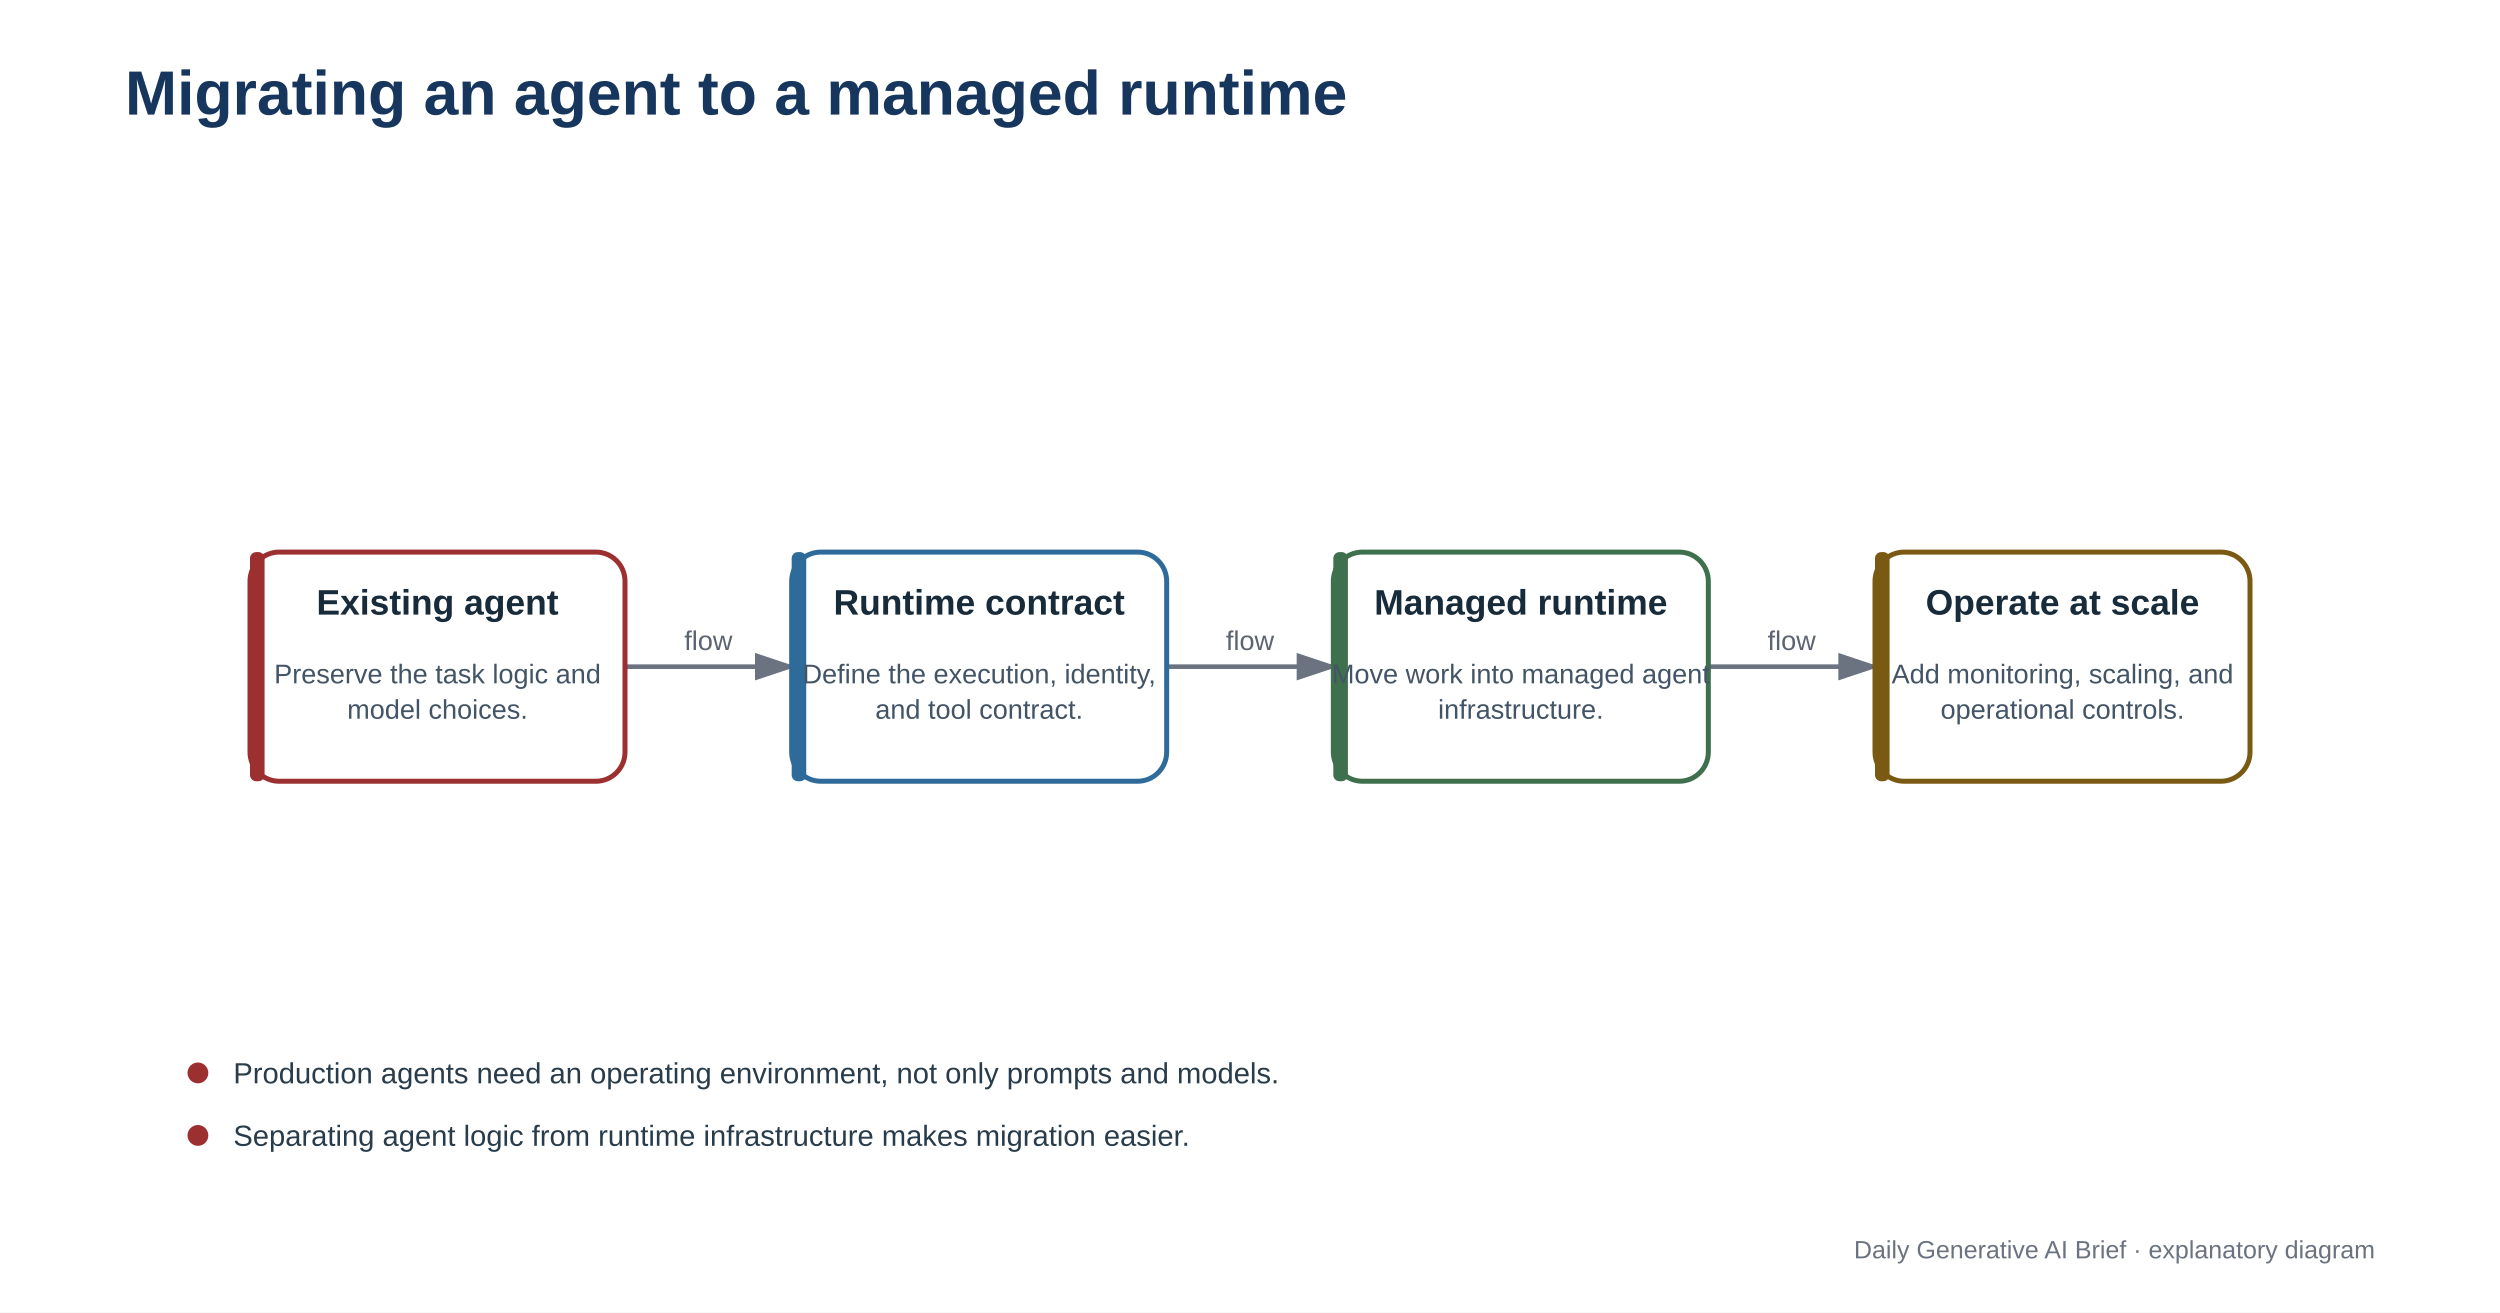
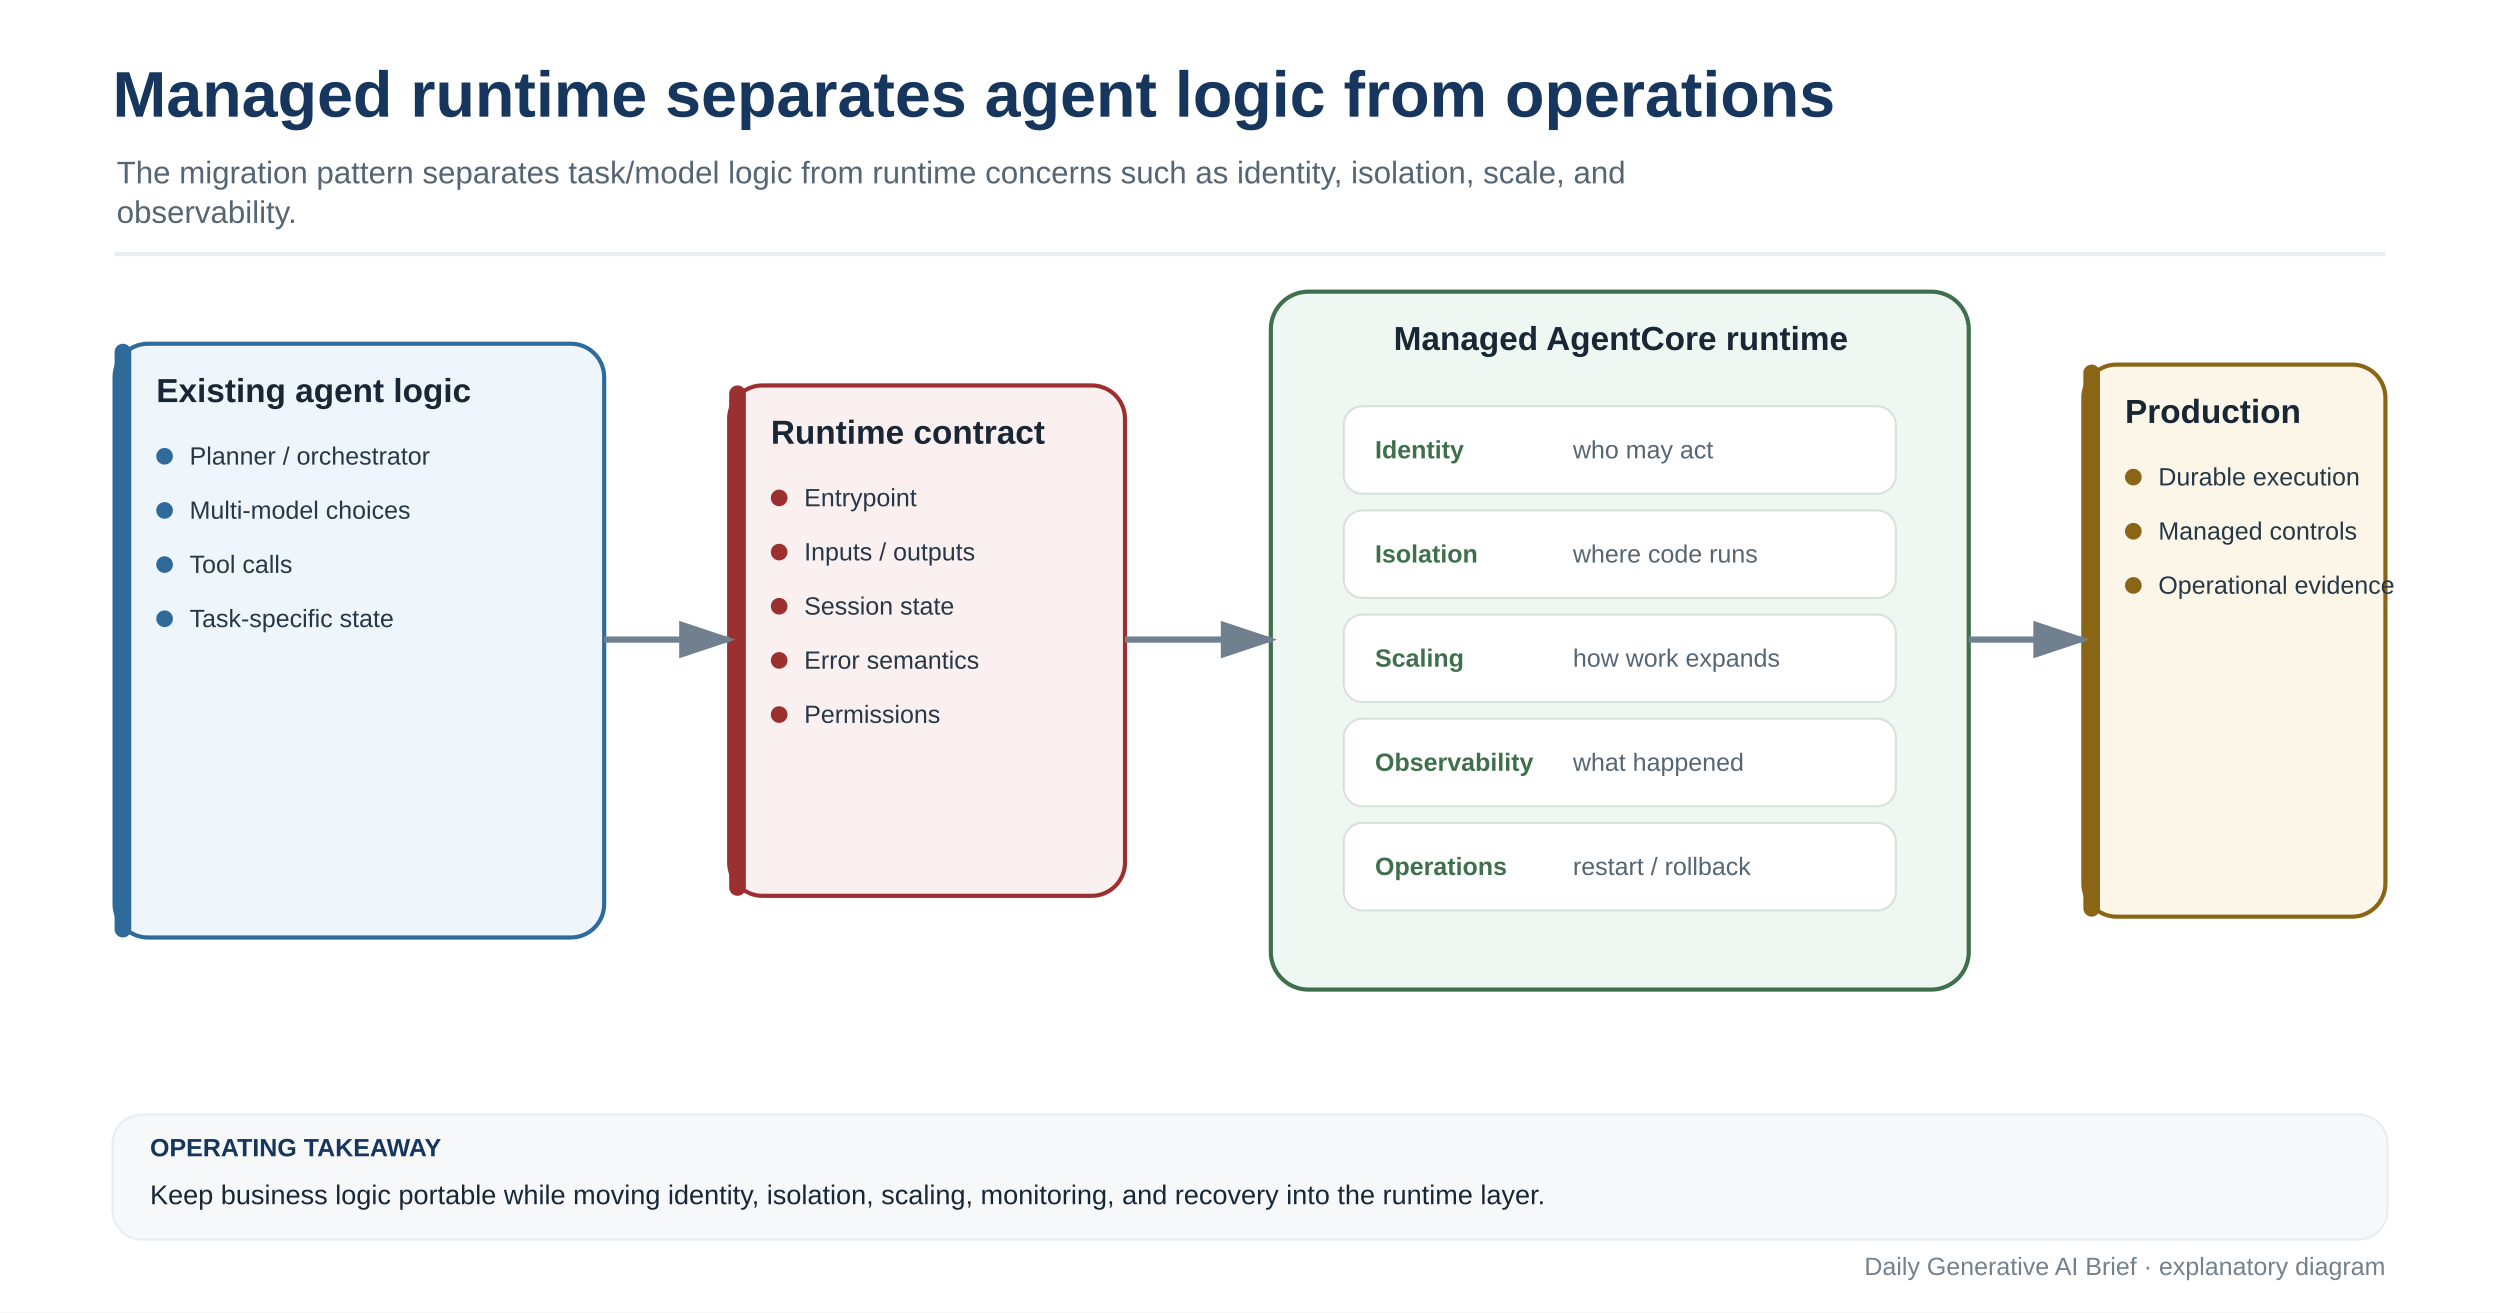
- <svg xmlns="http://www.w3.org/2000/svg" width="1200" height="630" viewBox="0 0 1200 630" role="img" aria-label="Four-step diagram showing an existing agent, a runtime contract, managed AgentCore execution, and operational controls at scale.">
+ <svg xmlns="http://www.w3.org/2000/svg" width="1200" height="630" viewBox="0 0 1200 630" role="img" aria-label="Detailed managed-runtime migration diagram separating existing agent logic, runtime contract, AgentCore operational services, and production outcomes.">
  <rect width="1200" height="630" fill="#ffffff" />
  <defs>
    <marker id="arrow" markerWidth="10" markerHeight="10" refX="8" refY="3" orient="auto">
-       <path d="M0,0 L0,6 L9,3 z" fill="#6b7280" />
+       <path d="M0,0 L0,6 L9,3 z" fill="#71808e" />
    </marker>
  </defs>
-   <text x="60" y="55" text-anchor="start" font-family="Arial,Helvetica,sans-serif" font-size="30" font-weight="700" fill="#17365d">Migrating an agent to a managed runtime</text>
-   <path d="M300.0,320.0 L380.0,320.0" stroke="#6b7280" stroke-width="2.2" fill="none" marker-end="url(#arrow)" />
-   <text x="340" y="312" text-anchor="middle" font-family="Arial,Helvetica,sans-serif" font-size="13" font-weight="400" fill="#5b6470">flow</text>
-   <path d="M560.0,320.0 L640.0,320.0" stroke="#6b7280" stroke-width="2.2" fill="none" marker-end="url(#arrow)" />
-   <text x="600" y="312" text-anchor="middle" font-family="Arial,Helvetica,sans-serif" font-size="13" font-weight="400" fill="#5b6470">flow</text>
-   <path d="M820.0,320.0 L900.0,320.0" stroke="#6b7280" stroke-width="2.2" fill="none" marker-end="url(#arrow)" />
-   <text x="860" y="312" text-anchor="middle" font-family="Arial,Helvetica,sans-serif" font-size="13" font-weight="400" fill="#5b6470">flow</text>
+   <text x="54" y="56" font-family="Arial,Helvetica,sans-serif" font-size="31" font-weight="700" fill="#17365d">Managed runtime separates agent logic from operations</text>
+   <text x="56" y="88" text-anchor="start" font-family="Arial,Helvetica,sans-serif" font-size="15" font-weight="400" fill="#566573">The migration pattern separates task/model logic from runtime concerns such as identity, isolation, scale, and</text>
+   <text x="56" y="107" text-anchor="start" font-family="Arial,Helvetica,sans-serif" font-size="15" font-weight="400" fill="#566573">observability.</text>
+   <line x1="55" y1="122" x2="1145" y2="122" stroke="#e7edf2" stroke-width="2" />
  <g>
-     <rect x="120" y="265" width="180" height="110" rx="14" fill="#ffffff" stroke="#9c2f2f" stroke-width="2.4" />
-     <rect x="120" y="265" width="7" height="110" rx="3" fill="#9c2f2f" />
-     <text x="210" y="295" text-anchor="middle" font-family="Arial,Helvetica,sans-serif" font-size="17" font-weight="700" fill="#172b3a">Existing agent</text>
-     <text x="210" y="328" text-anchor="middle" font-family="Arial,Helvetica,sans-serif" font-size="13" font-weight="400" fill="#425466">Preserve the task logic and</text>
-     <text x="210" y="345" text-anchor="middle" font-family="Arial,Helvetica,sans-serif" font-size="13" font-weight="400" fill="#425466">model choices.</text>
+     <rect x="55" y="165" width="235" height="285" rx="16" fill="#eef5fb" stroke="#2f6b9a" stroke-width="2" />
+     <rect x="55" y="165" width="8" height="285" rx="4" fill="#2f6b9a" />
+     <text x="75" y="193" text-anchor="start" font-family="Arial,Helvetica,sans-serif" font-size="16" font-weight="700" fill="#182635">Existing agent logic</text>
+     <circle cx="79" cy="219" r="4" fill="#2f6b9a" />
+     <text x="91" y="223" text-anchor="start" font-family="Arial,Helvetica,sans-serif" font-size="12" font-weight="400" fill="#263746">Planner / orchestrator</text>
+     <circle cx="79" cy="245" r="4" fill="#2f6b9a" />
+     <text x="91" y="249" text-anchor="start" font-family="Arial,Helvetica,sans-serif" font-size="12" font-weight="400" fill="#263746">Multi-model choices</text>
+     <circle cx="79" cy="271" r="4" fill="#2f6b9a" />
+     <text x="91" y="275" text-anchor="start" font-family="Arial,Helvetica,sans-serif" font-size="12" font-weight="400" fill="#263746">Tool calls</text>
+     <circle cx="79" cy="297" r="4" fill="#2f6b9a" />
+     <text x="91" y="301" text-anchor="start" font-family="Arial,Helvetica,sans-serif" font-size="12" font-weight="400" fill="#263746">Task-specific state</text>
  </g>
  <g>
-     <rect x="380" y="265" width="180" height="110" rx="14" fill="#ffffff" stroke="#2f6b9a" stroke-width="2.4" />
-     <rect x="380" y="265" width="7" height="110" rx="3" fill="#2f6b9a" />
-     <text x="470" y="295" text-anchor="middle" font-family="Arial,Helvetica,sans-serif" font-size="17" font-weight="700" fill="#172b3a">Runtime contract</text>
-     <text x="470" y="328" text-anchor="middle" font-family="Arial,Helvetica,sans-serif" font-size="13" font-weight="400" fill="#425466">Define the execution, identity,</text>
-     <text x="470" y="345" text-anchor="middle" font-family="Arial,Helvetica,sans-serif" font-size="13" font-weight="400" fill="#425466">and tool contract.</text>
+     <rect x="350" y="185" width="190" height="245" rx="16" fill="#fbf0f0" stroke="#9c2f2f" stroke-width="2" />
+     <rect x="350" y="185" width="8" height="245" rx="4" fill="#9c2f2f" />
+     <text x="370" y="213" text-anchor="start" font-family="Arial,Helvetica,sans-serif" font-size="16" font-weight="700" fill="#182635">Runtime contract</text>
+     <circle cx="374" cy="239" r="4" fill="#9c2f2f" />
+     <text x="386" y="243" text-anchor="start" font-family="Arial,Helvetica,sans-serif" font-size="12" font-weight="400" fill="#263746">Entrypoint</text>
+     <circle cx="374" cy="265" r="4" fill="#9c2f2f" />
+     <text x="386" y="269" text-anchor="start" font-family="Arial,Helvetica,sans-serif" font-size="12" font-weight="400" fill="#263746">Inputs / outputs</text>
+     <circle cx="374" cy="291" r="4" fill="#9c2f2f" />
+     <text x="386" y="295" text-anchor="start" font-family="Arial,Helvetica,sans-serif" font-size="12" font-weight="400" fill="#263746">Session state</text>
+     <circle cx="374" cy="317" r="4" fill="#9c2f2f" />
+     <text x="386" y="321" text-anchor="start" font-family="Arial,Helvetica,sans-serif" font-size="12" font-weight="400" fill="#263746">Error semantics</text>
+     <circle cx="374" cy="343" r="4" fill="#9c2f2f" />
+     <text x="386" y="347" text-anchor="start" font-family="Arial,Helvetica,sans-serif" font-size="12" font-weight="400" fill="#263746">Permissions</text>
  </g>
  <g>
-     <rect x="640" y="265" width="180" height="110" rx="14" fill="#ffffff" stroke="#3f704d" stroke-width="2.4" />
-     <rect x="640" y="265" width="7" height="110" rx="3" fill="#3f704d" />
-     <text x="730" y="295" text-anchor="middle" font-family="Arial,Helvetica,sans-serif" font-size="17" font-weight="700" fill="#172b3a">Managed runtime</text>
-     <text x="730" y="328" text-anchor="middle" font-family="Arial,Helvetica,sans-serif" font-size="13" font-weight="400" fill="#425466">Move work into managed agent</text>
-     <text x="730" y="345" text-anchor="middle" font-family="Arial,Helvetica,sans-serif" font-size="13" font-weight="400" fill="#425466">infrastructure.</text>
+     <rect x="610" y="140" width="335" height="335" rx="18" fill="#eef7f1" stroke="#3f704d" stroke-width="2" />
+     <text x="778" y="168" text-anchor="middle" font-family="Arial,Helvetica,sans-serif" font-size="16" font-weight="700" fill="#182635">Managed AgentCore runtime</text>
+     <rect x="645" y="195" width="265" height="42" rx="9" fill="#ffffff" stroke="#d7e2da" />
+     <text x="660" y="220" font-family="Arial,Helvetica,sans-serif" font-size="12" font-weight="700" fill="#3f704d">Identity</text>
+     <text x="755" y="220" font-family="Arial,Helvetica,sans-serif" font-size="12" fill="#566573">who may act</text>
+     <rect x="645" y="245" width="265" height="42" rx="9" fill="#ffffff" stroke="#d7e2da" />
+     <text x="660" y="270" font-family="Arial,Helvetica,sans-serif" font-size="12" font-weight="700" fill="#3f704d">Isolation</text>
+     <text x="755" y="270" font-family="Arial,Helvetica,sans-serif" font-size="12" fill="#566573">where code runs</text>
+     <rect x="645" y="295" width="265" height="42" rx="9" fill="#ffffff" stroke="#d7e2da" />
+     <text x="660" y="320" font-family="Arial,Helvetica,sans-serif" font-size="12" font-weight="700" fill="#3f704d">Scaling</text>
+     <text x="755" y="320" font-family="Arial,Helvetica,sans-serif" font-size="12" fill="#566573">how work expands</text>
+     <rect x="645" y="345" width="265" height="42" rx="9" fill="#ffffff" stroke="#d7e2da" />
+     <text x="660" y="370" font-family="Arial,Helvetica,sans-serif" font-size="12" font-weight="700" fill="#3f704d">Observability</text>
+     <text x="755" y="370" font-family="Arial,Helvetica,sans-serif" font-size="12" fill="#566573">what happened</text>
+     <rect x="645" y="395" width="265" height="42" rx="9" fill="#ffffff" stroke="#d7e2da" />
+     <text x="660" y="420" font-family="Arial,Helvetica,sans-serif" font-size="12" font-weight="700" fill="#3f704d">Operations</text>
+     <text x="755" y="420" font-family="Arial,Helvetica,sans-serif" font-size="12" fill="#566573">restart / rollback</text>
  </g>
  <g>
-     <rect x="900" y="265" width="180" height="110" rx="14" fill="#ffffff" stroke="#7a5a13" stroke-width="2.4" />
-     <rect x="900" y="265" width="7" height="110" rx="3" fill="#7a5a13" />
-     <text x="990" y="295" text-anchor="middle" font-family="Arial,Helvetica,sans-serif" font-size="17" font-weight="700" fill="#172b3a">Operate at scale</text>
-     <text x="990" y="328" text-anchor="middle" font-family="Arial,Helvetica,sans-serif" font-size="13" font-weight="400" fill="#425466">Add monitoring, scaling, and</text>
-     <text x="990" y="345" text-anchor="middle" font-family="Arial,Helvetica,sans-serif" font-size="13" font-weight="400" fill="#425466">operational controls.</text>
+     <rect x="1000" y="175" width="145" height="265" rx="16" fill="#fbf6e8" stroke="#8a6516" stroke-width="2" />
+     <rect x="1000" y="175" width="8" height="265" rx="4" fill="#8a6516" />
+     <text x="1020" y="203" text-anchor="start" font-family="Arial,Helvetica,sans-serif" font-size="16" font-weight="700" fill="#182635">Production</text>
+     <circle cx="1024" cy="229" r="4" fill="#8a6516" />
+     <text x="1036" y="233" text-anchor="start" font-family="Arial,Helvetica,sans-serif" font-size="12" font-weight="400" fill="#263746">Durable execution</text>
+     <circle cx="1024" cy="255" r="4" fill="#8a6516" />
+     <text x="1036" y="259" text-anchor="start" font-family="Arial,Helvetica,sans-serif" font-size="12" font-weight="400" fill="#263746">Managed controls</text>
+     <circle cx="1024" cy="281" r="4" fill="#8a6516" />
+     <text x="1036" y="285" text-anchor="start" font-family="Arial,Helvetica,sans-serif" font-size="12" font-weight="400" fill="#263746">Operational evidence</text>
  </g>
-   <circle cx="95" cy="515" r="5" fill="#9c2f2f" />
-   <text x="112" y="520" text-anchor="start" font-family="Arial,Helvetica,sans-serif" font-size="14" font-weight="400" fill="#283c4b">Production agents need an operating environment, not only prompts and models.</text>
-   <circle cx="95" cy="545" r="5" fill="#9c2f2f" />
-   <text x="112" y="550" text-anchor="start" font-family="Arial,Helvetica,sans-serif" font-size="14" font-weight="400" fill="#283c4b">Separating agent logic from runtime infrastructure makes migration easier.</text>
-   <text x="1140" y="604" text-anchor="end" font-family="Arial,Helvetica,sans-serif" font-size="12" fill="#6b7280">Daily Generative AI Brief · explanatory diagram</text>
+   <path d="M290,307 L350,307" stroke="#71808e" stroke-width="3" fill="none" marker-end="url(#arrow)" />
+   <path d="M540,307 L610,307" stroke="#71808e" stroke-width="3" fill="none" marker-end="url(#arrow)" />
+   <path d="M945,307 L1000,307" stroke="#71808e" stroke-width="3" fill="none" marker-end="url(#arrow)" />
+   <rect x="54" y="535" width="1092" height="60" rx="14" fill="#f6f8fa" stroke="#e7edf2" />
+   <text x="72" y="555" font-family="Arial,Helvetica,sans-serif" font-size="12" font-weight="700" fill="#17365d">OPERATING TAKEAWAY</text>
+   <text x="72" y="578" text-anchor="start" font-family="Arial,Helvetica,sans-serif" font-size="13" font-weight="400" fill="#182635">Keep business logic portable while moving identity, isolation, scaling, monitoring, and recovery into the runtime layer.</text>
+   <text x="1145" y="612" text-anchor="end" font-family="Arial,Helvetica,sans-serif" font-size="12" fill="#74808a">Daily Generative AI Brief · explanatory diagram</text>
</svg>
